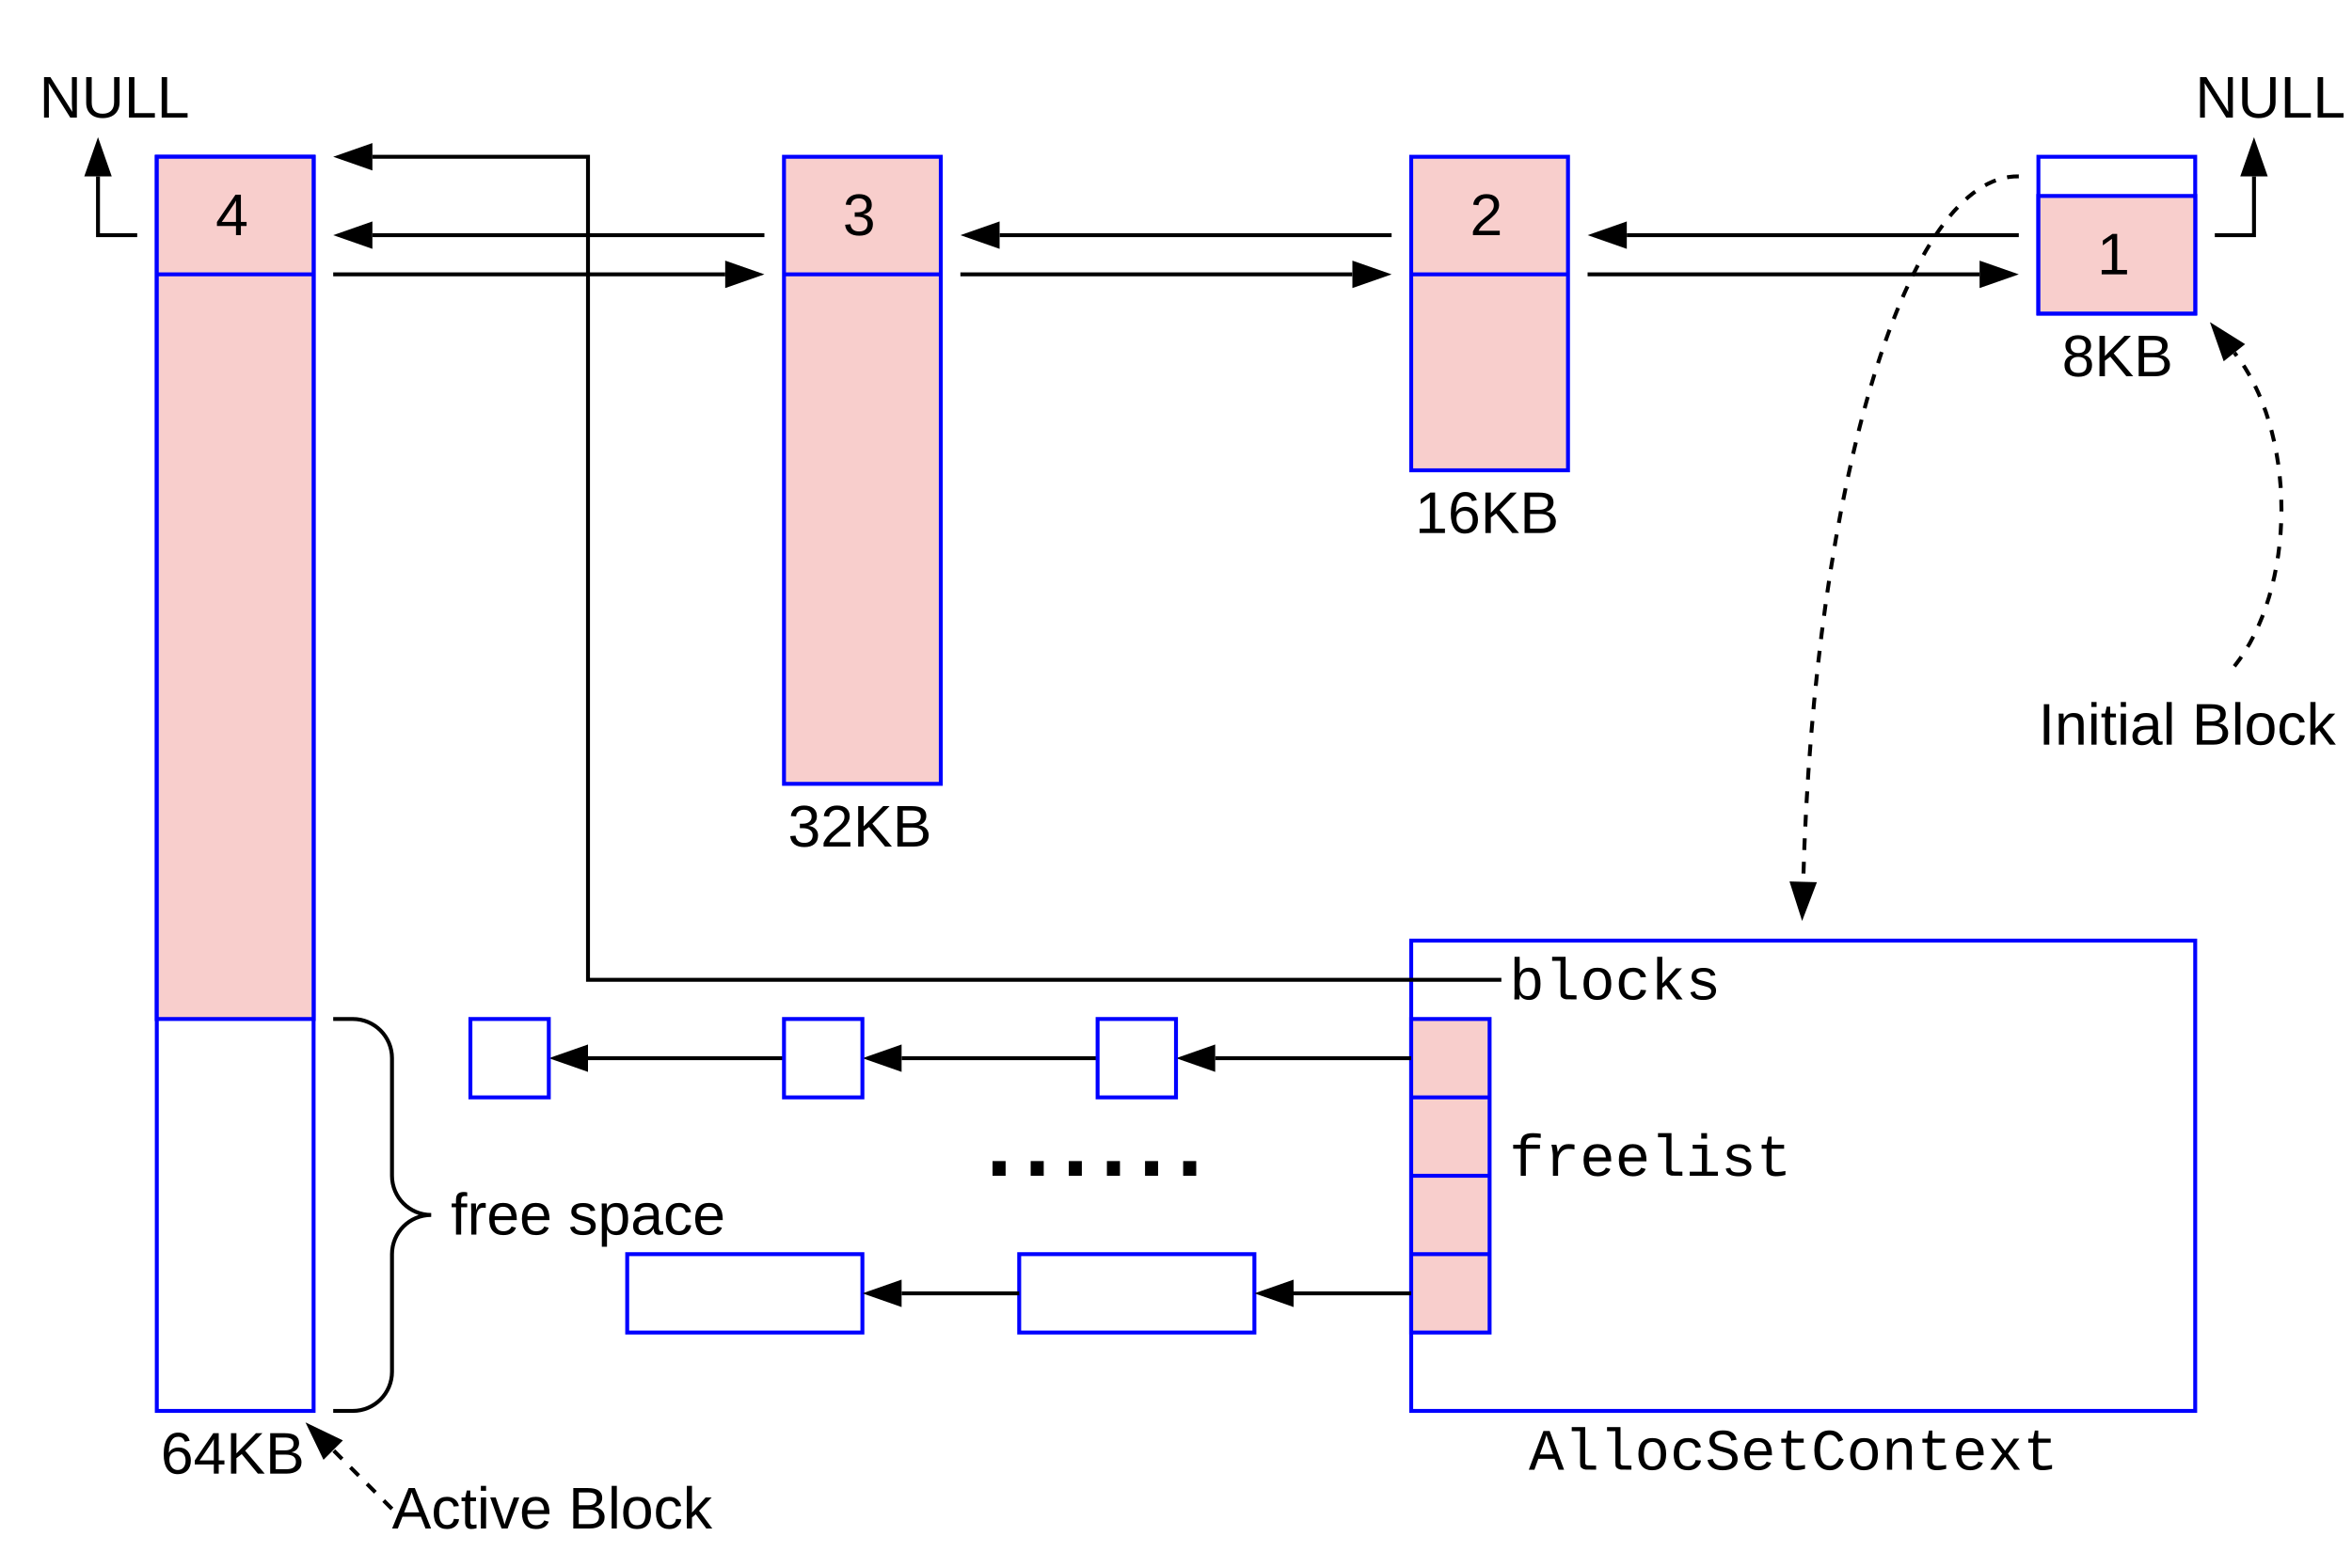
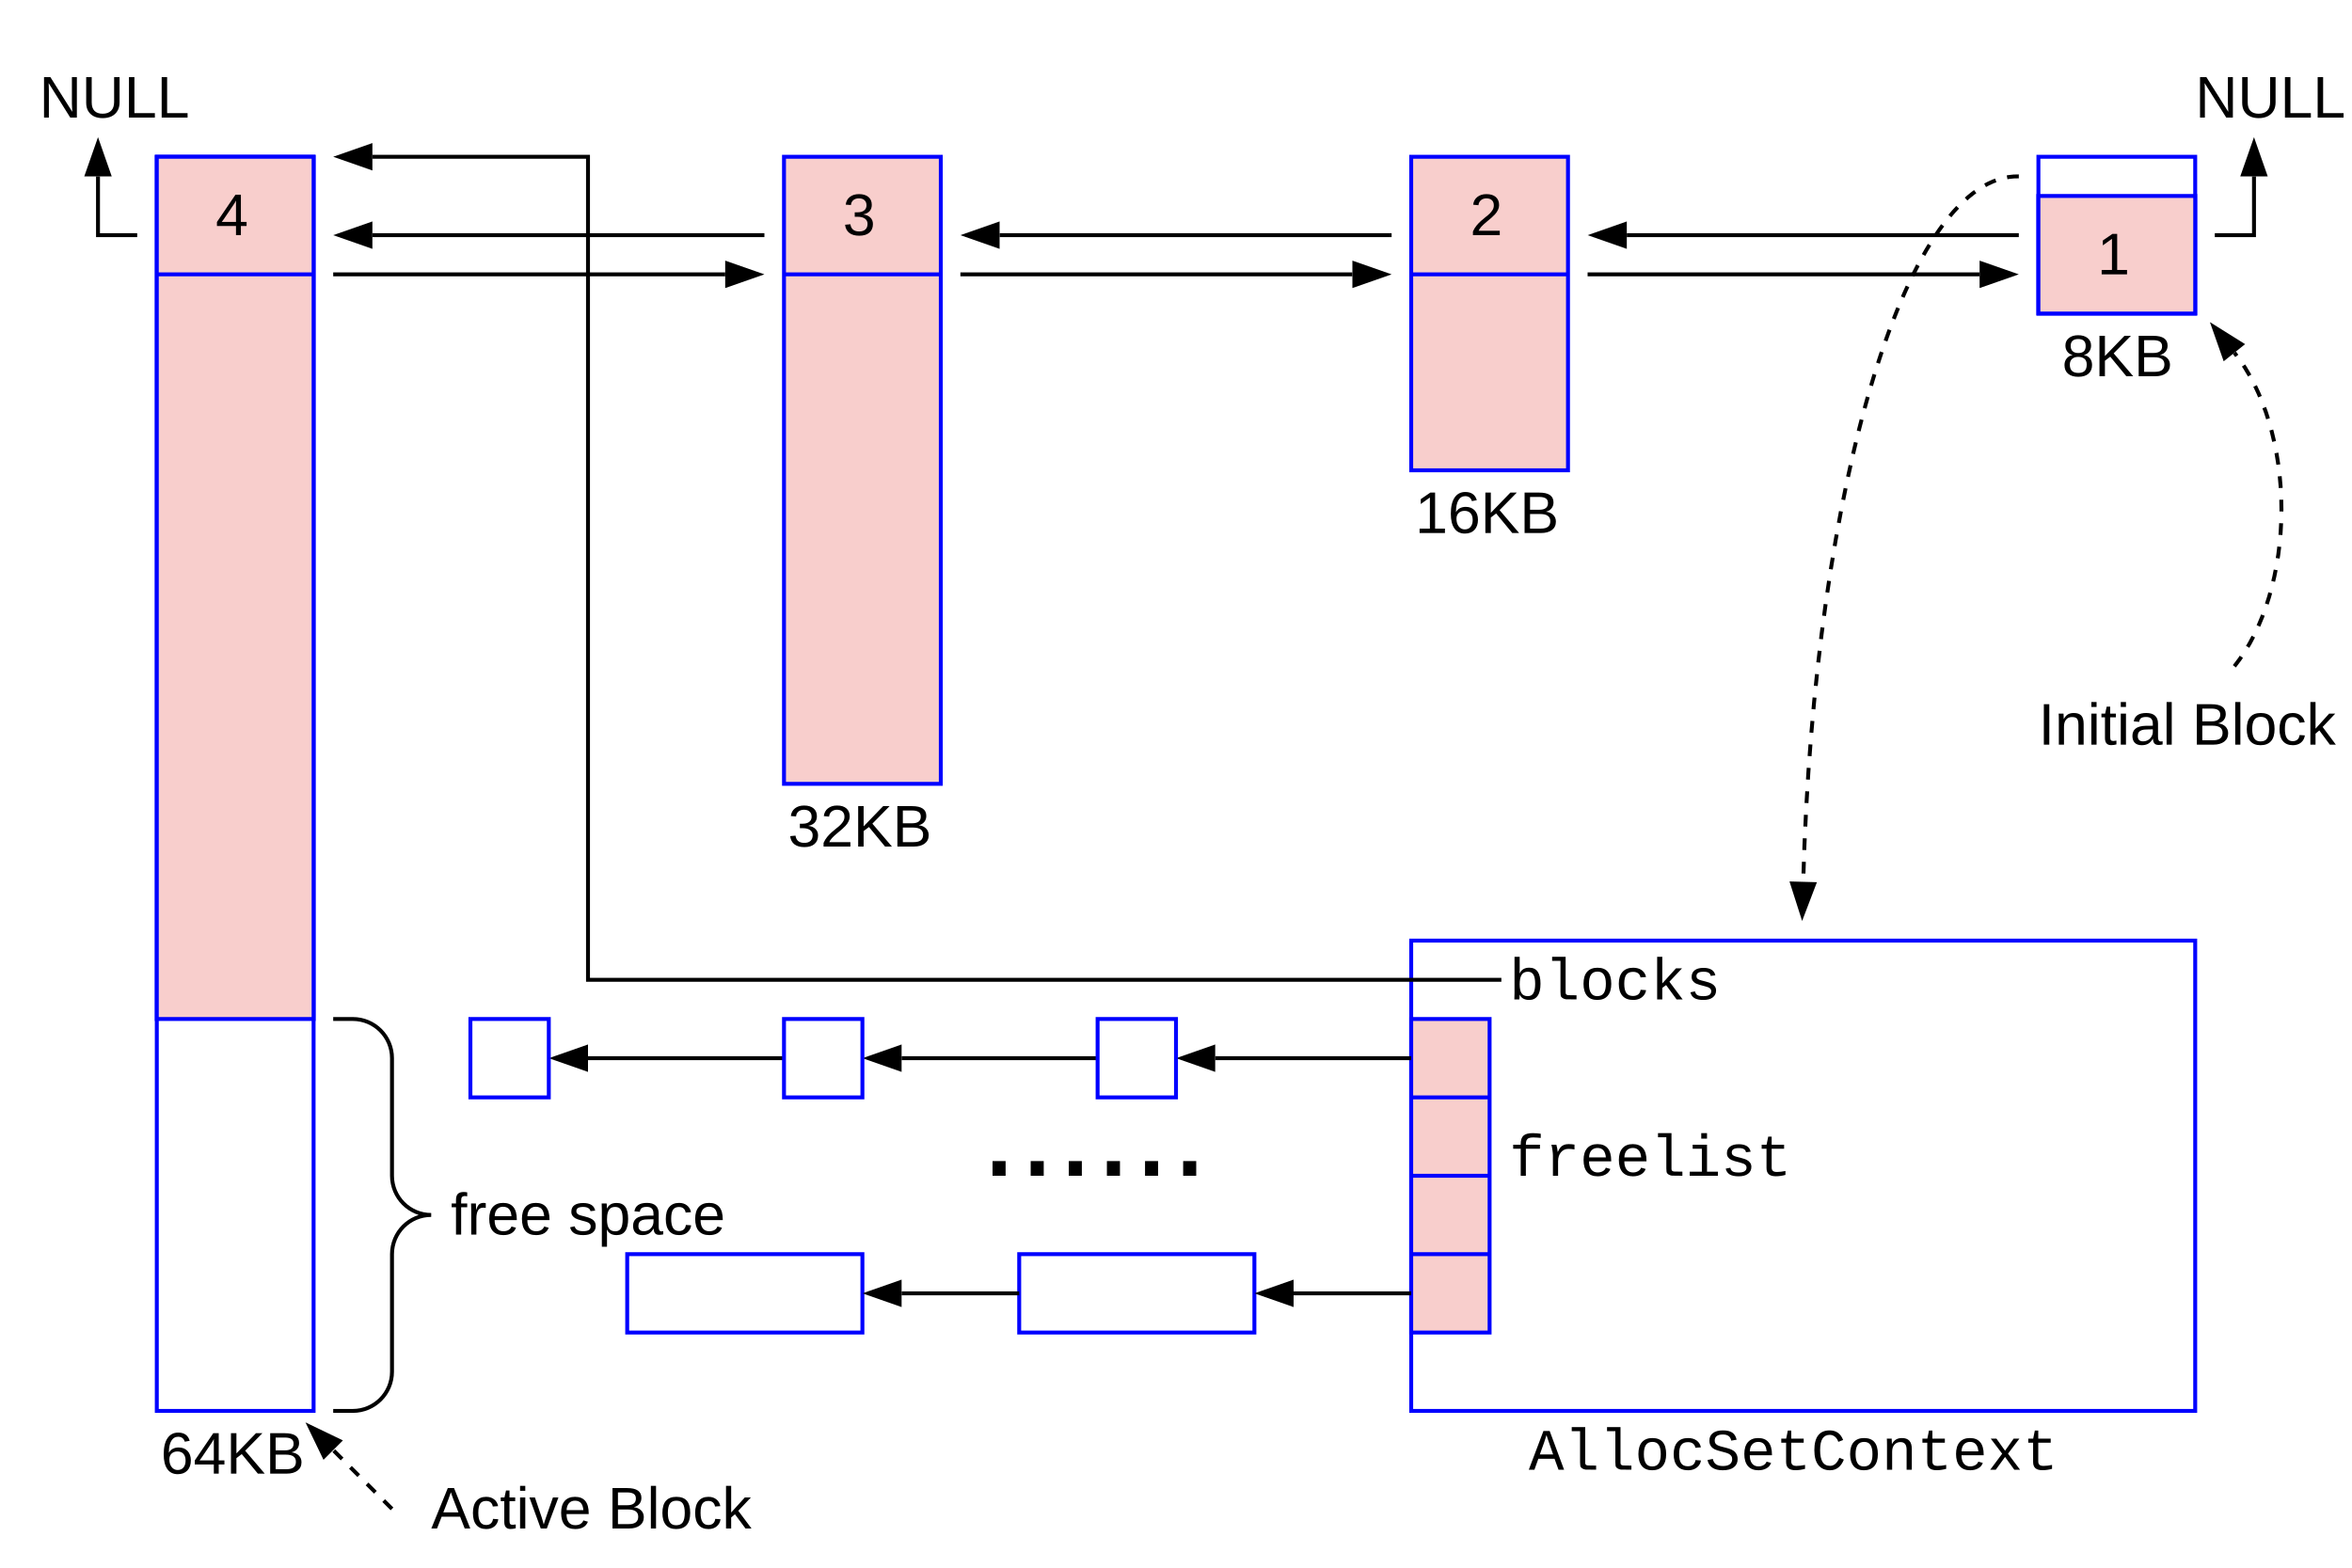
<svg xmlns="http://www.w3.org/2000/svg" version="1.1" width="600" height="400">
  <defs>
    <marker id="arrowhead" markerWidth="10" markerHeight="7" refX="0" refY="3.5" orient="auto">
      <polygon points="0 0, 10 3.5, 0 7" />
    </marker>
  </defs>
  <text x="10" y="30" style="font-size:15px;font-family:'Arial'">NULL</text>
  <path d="M 35 60 h -10 v -15" stroke="#000000" stroke-width="1" fill="none" marker-end="url(#arrowhead)" />
  <rect x="520" y="40" width="40" height="40" style="fill:none;stroke:#0000FF;stroke-width:1" />
  <rect x="520" y="50" width="40" height="30" style="fill:rgb(248,206,204);stroke:#0000FF;stroke-width:1" />
  <path d="M 565 60 h 10 v -15" stroke="#000000" stroke-width="1" fill="none" marker-end="url(#arrowhead)" />
  <text x="560" y="30" style="font-size:15px;font-family:'Arial'">NULL</text>
  <path d="M 515 60 h -100" stroke="#000000" stroke-width="1" fill="none" marker-end="url(#arrowhead)" />
  <path d="M 355 60 h -100" stroke="#000000" stroke-width="1" fill="none" marker-end="url(#arrowhead)" />
  <path d="M 195 60 h -100" stroke="#000000" stroke-width="1" fill="none" marker-end="url(#arrowhead)" />
  <path d="M 85 70 h 100" stroke="#000000" stroke-width="1" fill="none" marker-end="url(#arrowhead)" />
  <path d="M 245 70 h 100" stroke="#000000" stroke-width="1" fill="none" marker-end="url(#arrowhead)" />
  <path d="M 405 70 h 100" stroke="#000000" stroke-width="1" fill="none" marker-end="url(#arrowhead)" />
  <rect x="360" y="40" width="40" height="80" style="fill:rgb(248,206,204);stroke:#0000FF;stroke-width:1" />
  <rect x="200" y="40" width="40" height="160" style="fill:rgb(248,206,204);stroke:#0000FF;stroke-width:1" />
  <rect x="40" y="40" width="40" height="320" style="fill:none;stroke:#0000FF;stroke-width:1" />
  <rect x="40" y="40" width="40" height="220" style="fill:rgb(248,206,204);stroke:#0000FF;stroke-width:1" />
  <text x="41" y="376" style="font-size:15px;font-family:'Arial'">64KB</text>
  <text x="201" y="216" style="font-size:15px;font-family:'Arial'">32KB</text>
  <text x="361" y="136" style="font-size:15px;font-family:'Arial'">16KB</text>
  <text x="526" y="96" style="font-size:15px;font-family:'Arial'">8KB</text>
  <text x="55" y="60" style="font-size:15px;font-family:'Arial'">4</text>
  <path d="M 40 70 h 40" stroke="#0000FF" stroke-width="1" fill="none" />
  <text x="215" y="60" style="font-size:15px;font-family:'Arial'">3</text>
  <path d="M 200 70 h 40" stroke="#0000FF" stroke-width="1" fill="none" />
  <text x="375" y="60" style="font-size:15px;font-family:'Arial'">2</text>
  <path d="M 360 70 h 40" stroke="#0000FF" stroke-width="1" fill="none" />
  <text x="535" y="70" style="font-size:15px;font-family:'Arial'">1</text>
  <rect x="360" y="240" width="200" height="120" style="fill:none;stroke:#0000FF;stroke-width:1" />
  <path d="M 383 250 H 150 V 40 H 95" stroke="#000000" stroke-width="1" fill="none" marker-end="url(#arrowhead)" />
  <rect x="360" y="260" width="20" height="80" style="fill:rgb(248,206,204);stroke:#0000FF;stroke-width:1" />
  <path d="M 360 280 h 20" stroke="#0000FF" stroke-width="1" fill="none" />
  <path d="M 360 300 h 20" stroke="#0000FF" stroke-width="1" fill="none" />
  <path d="M 360 320 h 20" stroke="#0000FF" stroke-width="1" fill="none" />
  <path d="M 360 270 h -50" stroke="#000000" stroke-width="1" fill="none" marker-end="url(#arrowhead)" />
  <path d="M 280 270 h -50" stroke="#000000" stroke-width="1" fill="none" marker-end="url(#arrowhead)" />
  <path d="M 200 270 h -50" stroke="#000000" stroke-width="1" fill="none" marker-end="url(#arrowhead)" />
  <rect x="280" y="260" width="20" height="20" style="fill:none;stroke:#0000FF;stroke-width:1" />
  <rect x="200" y="260" width="20" height="20" style="fill:none;stroke:#0000FF;stroke-width:1" />
  <rect x="120" y="260" width="20" height="20" style="fill:none;stroke:#0000FF;stroke-width:1" />
  <rect x="160" y="320" width="60" height="20" style="fill:none;stroke:#0000FF;stroke-width:1" />
  <rect x="260" y="320" width="60" height="20" style="fill:none;stroke:#0000FF;stroke-width:1" />
  <path d="M 360 330 h -30" stroke="#000000" stroke-width="1" fill="none" marker-end="url(#arrowhead)" />
  <path d="M 260 330 h -30" stroke="#000000" stroke-width="1" fill="none" marker-end="url(#arrowhead)" />
  <path d="M 515 45 A 55 200 0 0 0 460 225" stroke="#000000" stroke-dasharray="3,3" stroke-width="1" fill="none" marker-end="url(#arrowhead)" />
  <text x="385" y="255" style="font-size:15px;font-family:'Courier New'">blocks</text>
  <text x="385" y="300" style="font-size:15px;font-family:'Courier New'">freelist</text>
  <text x="390" y="375" style="font-size:15px;font-family:'Courier New'">AllocSetContext</text>
  <text x="250" y="300" style="font-size:35px;font-family:'Arial'">......</text>
  <text x="115" y="315" style="font-size:15px;font-family:'Arial'">free space</text>
  <path d="M 85 260 h 5 a 10 10 0 0 1 10 10 v 30 a 10 10 0 0 0 10 10 a 10 10 0 0 0 -10 10 v 30 a 10 10 0 0 1 -10 10 h -5" stroke="#000000" stroke-width="1" fill="none" />
-   <text x="100" y="390" style="font-size:15px;font-family:'Arial'">Active Block</text>
+   <text x="110" y="390" style="font-size:15px;font-family:'Arial'">Active Block</text>
  <path d="M 100 385 L 85 370" stroke="#000000" stroke-width="1" stroke-dasharray="3,3" fill="none" marker-end="url(#arrowhead)" />
  <path d="M 570 170 A 30 50 0 0 0 570 90" stroke="#000000" stroke-width="1" stroke-dasharray="3,3" fill="none" marker-end="url(#arrowhead)" />
  <text x="520" y="190" style="font-size:15px;font-family:'Arial'">Initial Block</text>
</svg>
